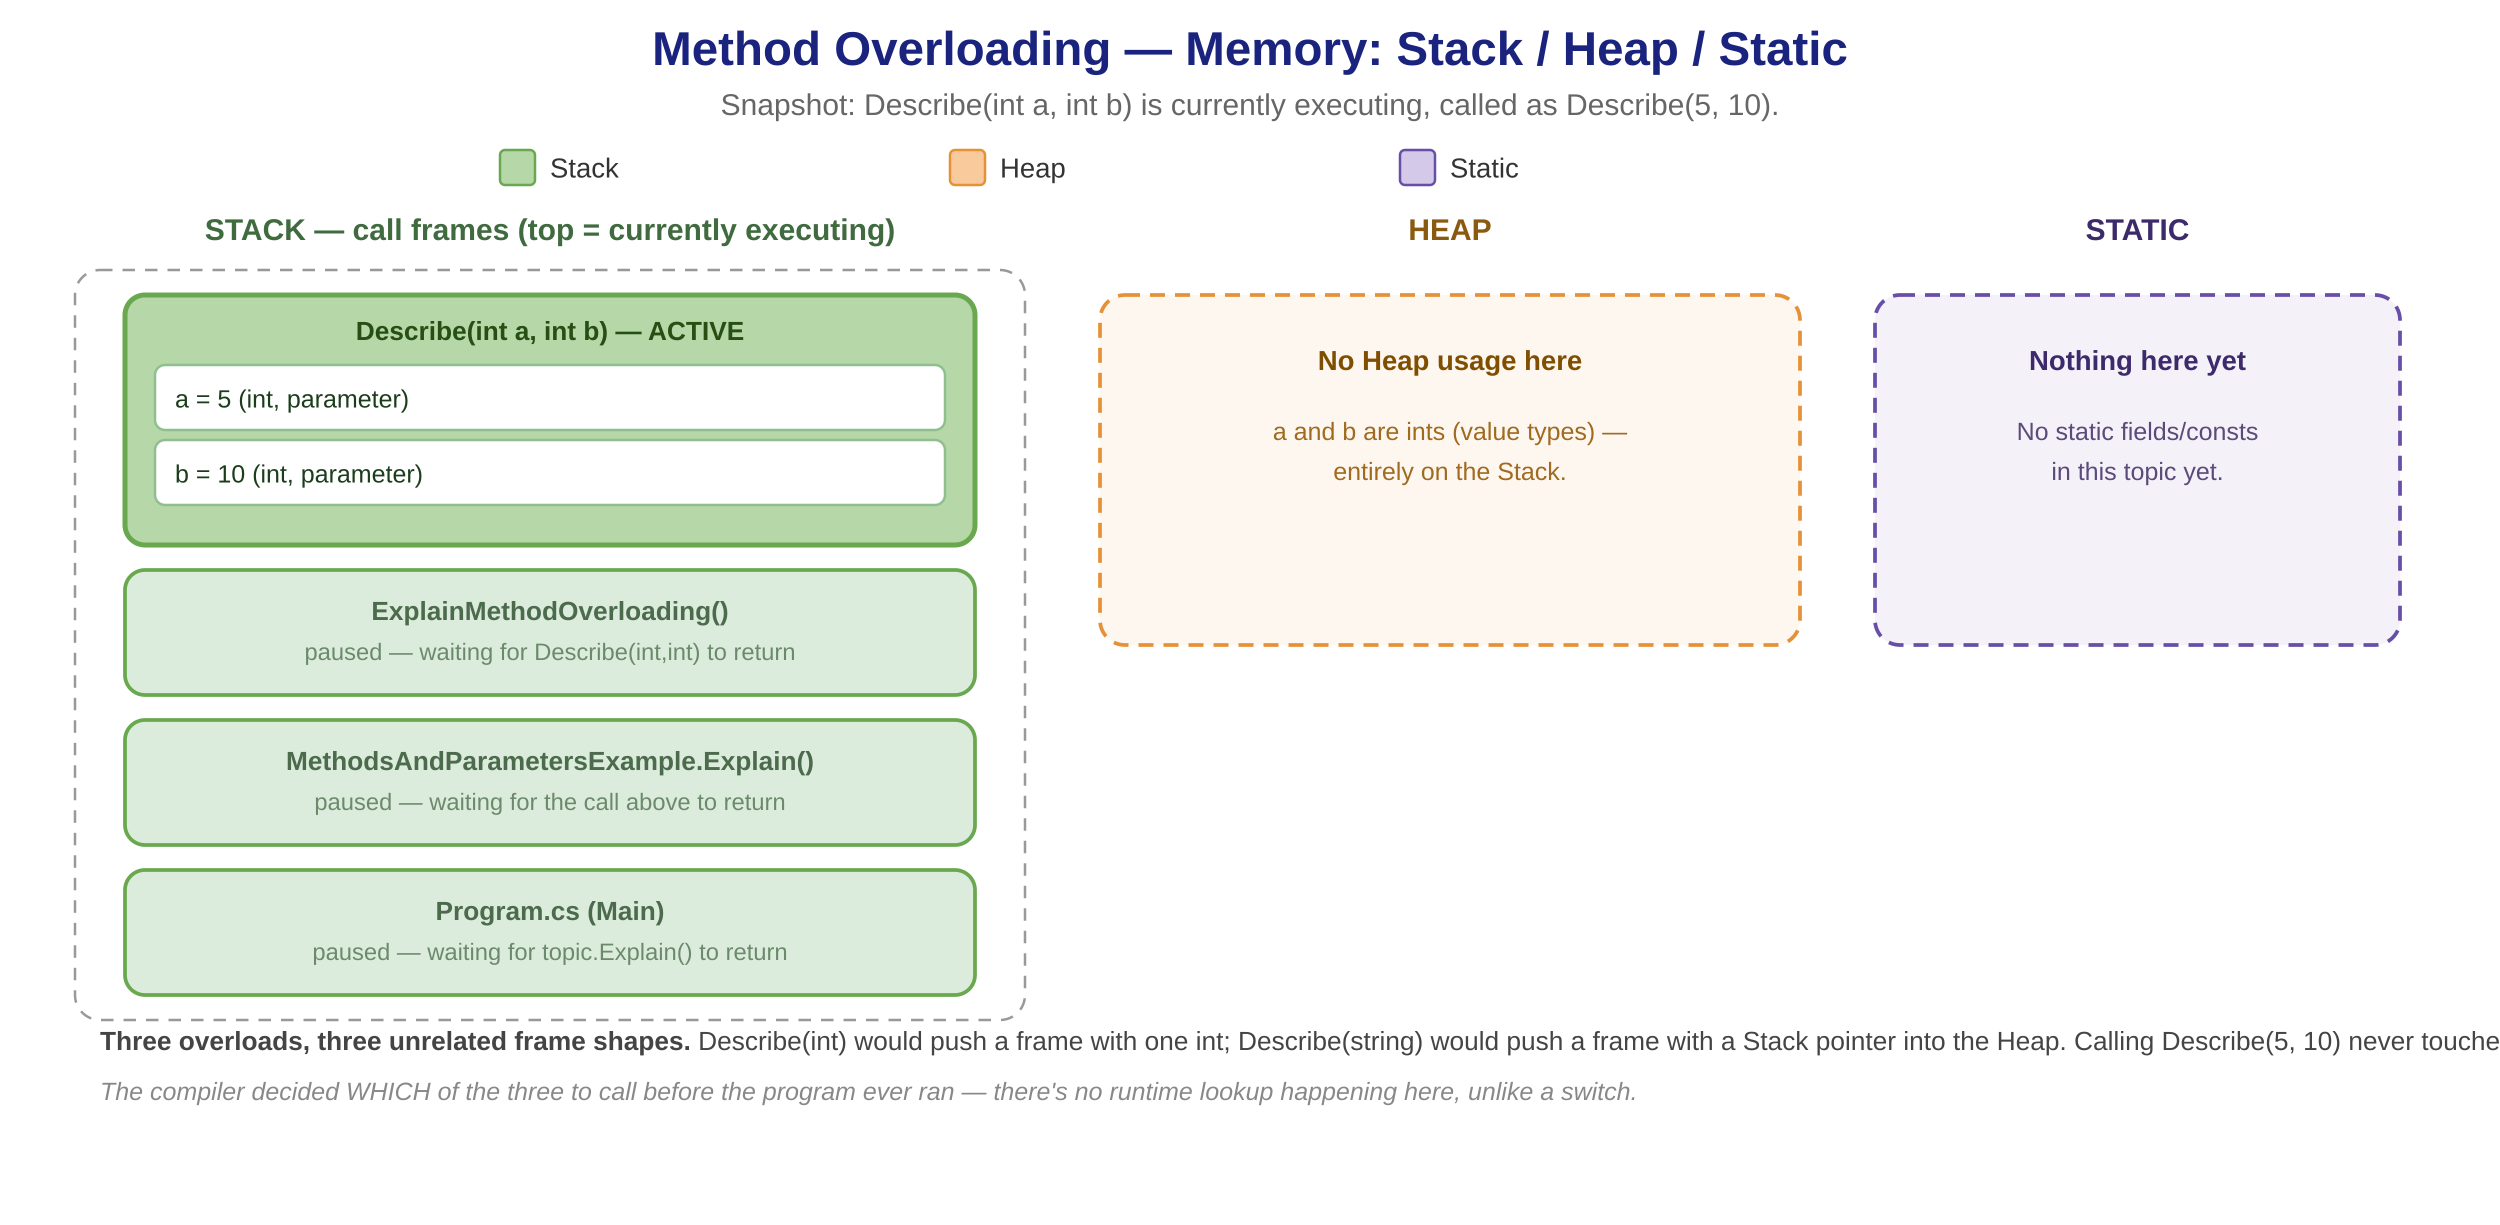
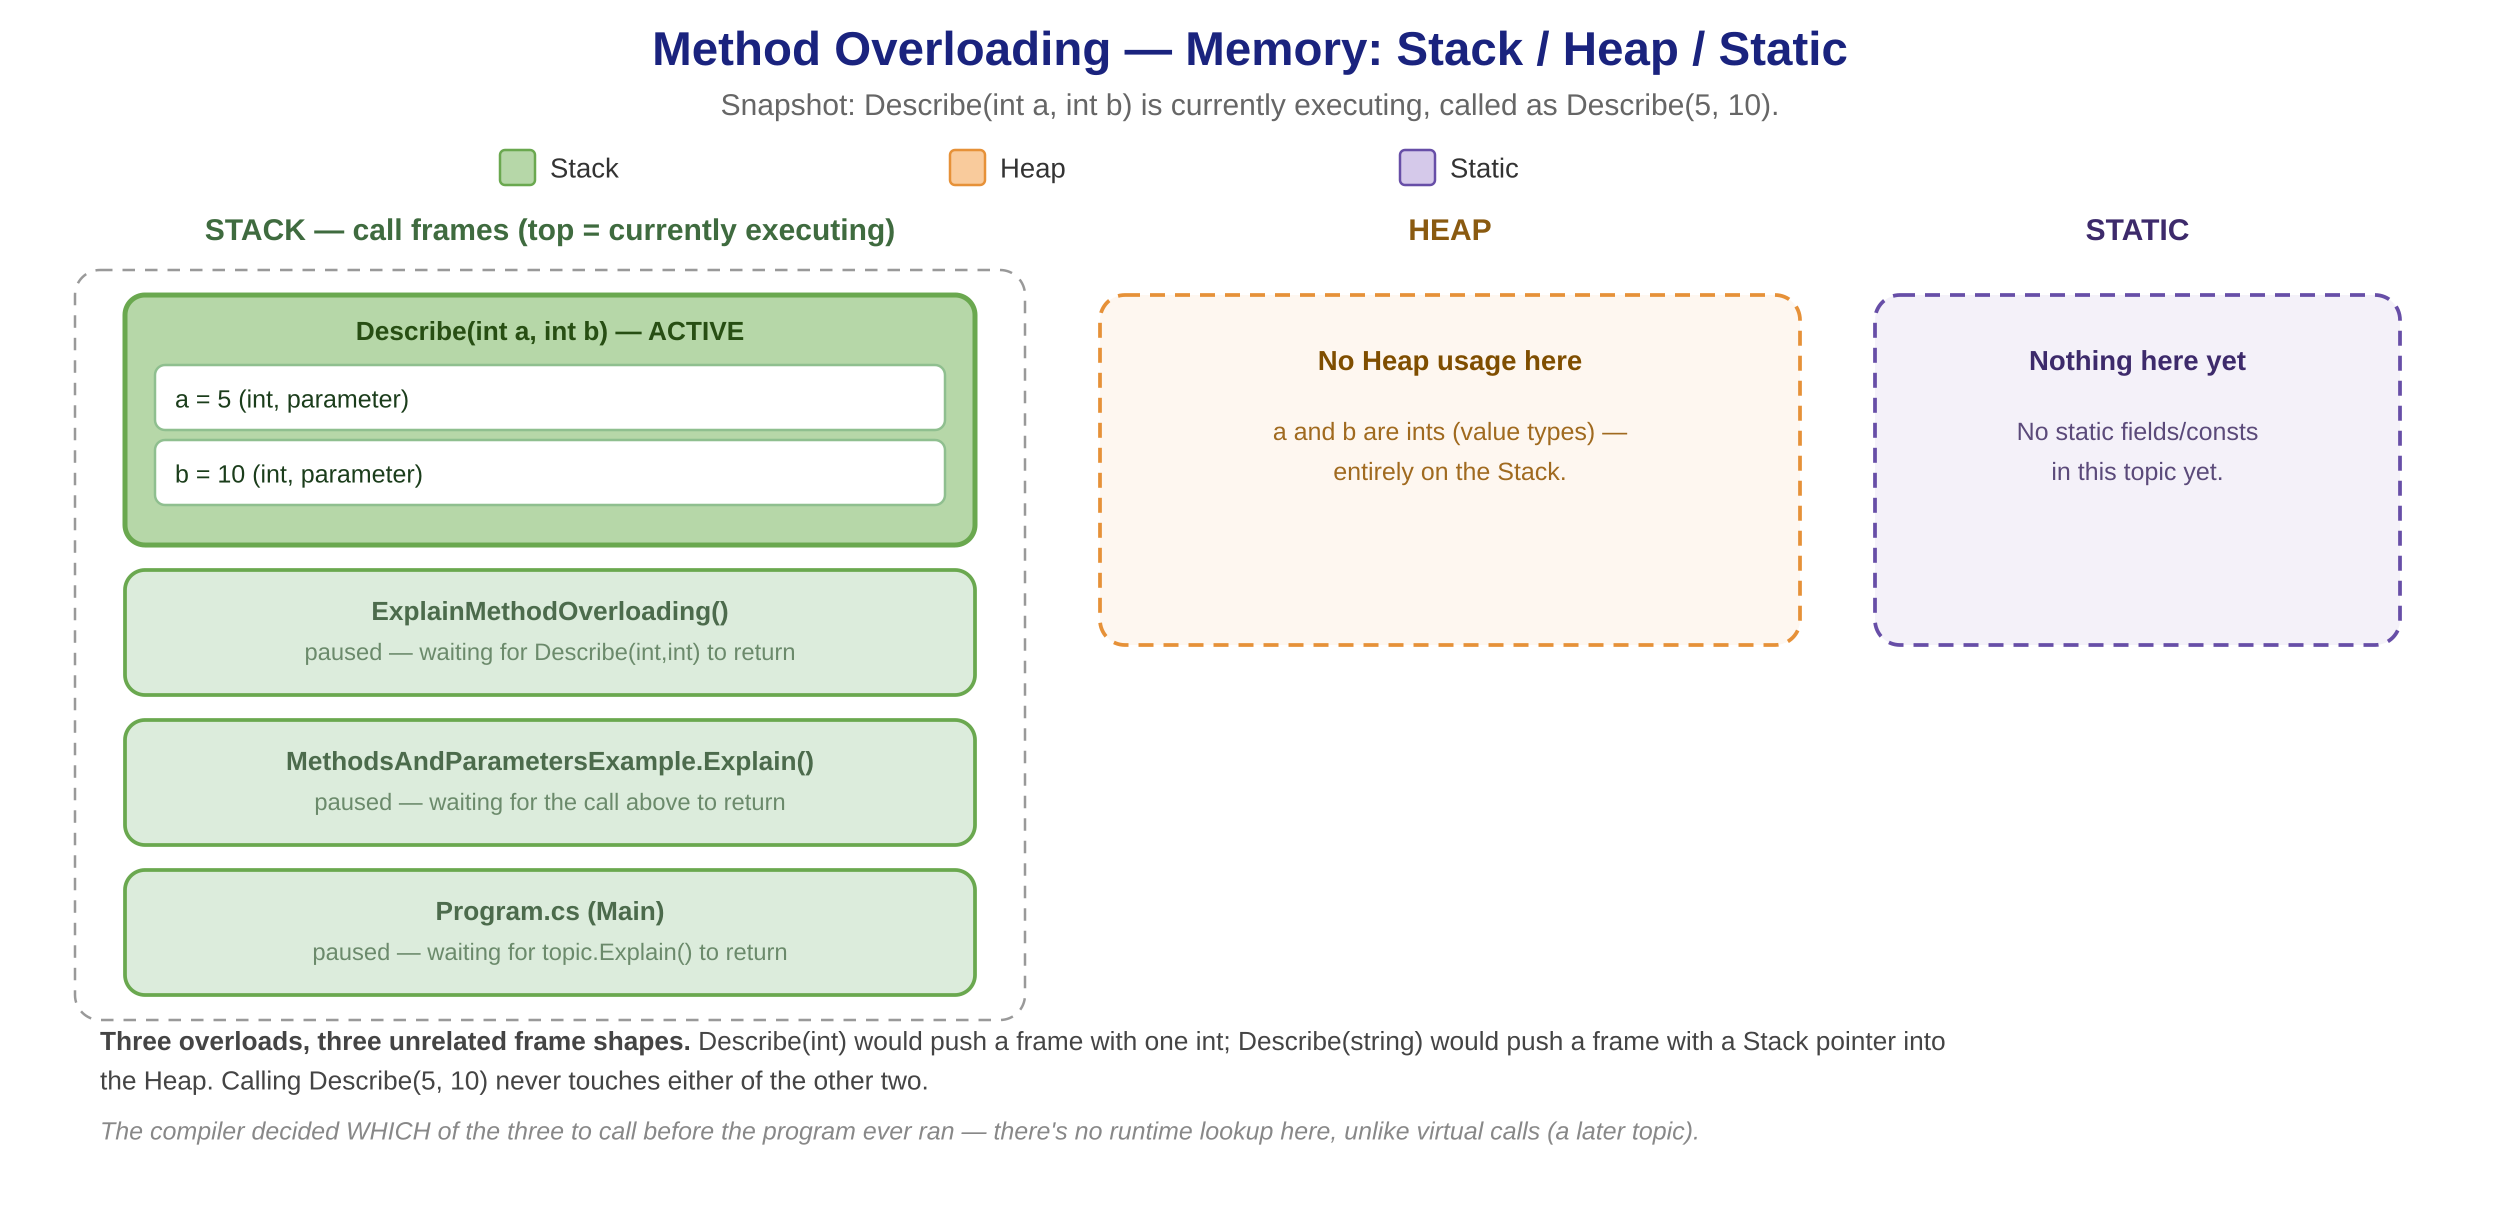
<svg xmlns="http://www.w3.org/2000/svg" viewBox="0 0 1000 490" font-family="Arial, Helvetica, sans-serif">
  <rect x="0" y="0" width="1000" height="490" fill="#ffffff" />
  <text x="500" y="26" text-anchor="middle" font-size="19" font-weight="bold" fill="#1a237e">Method Overloading — Memory: Stack / Heap / Static</text>
  <text x="500" y="46" text-anchor="middle" font-size="12" fill="#666">Snapshot: Describe(int a, int b) is currently executing, called as Describe(5, 10).</text>
  <g font-size="11" fill="#333">
    <rect x="200" y="60" width="14" height="14" rx="2" fill="#b6d7a8" stroke="#6aa84f" />
    <text x="220" y="71">Stack</text>
    <rect x="380" y="60" width="14" height="14" rx="2" fill="#f9cb9c" stroke="#e69138" />
    <text x="400" y="71">Heap</text>
    <rect x="560" y="60" width="14" height="14" rx="2" fill="#d5c9ea" stroke="#674ea7" />
    <text x="580" y="71">Static</text>
  </g>
  <text x="220" y="96" text-anchor="middle" font-size="12" font-weight="bold" fill="#3f6b3f">STACK — call frames (top = currently executing)</text>
  <text x="580" y="96" text-anchor="middle" font-size="12" font-weight="bold" fill="#8a5a10">HEAP</text>
  <text x="855" y="96" text-anchor="middle" font-size="12" font-weight="bold" fill="#3d2a6b">STATIC</text>
  <rect x="30" y="108" width="380" height="300" rx="10" fill="none" stroke="#999" stroke-width="1" stroke-dasharray="5 4" />
  <rect x="50" y="118" width="340" height="100" rx="8" fill="#b6d7a8" stroke="#6aa84f" stroke-width="2" />
  <text x="220" y="136" text-anchor="middle" font-size="10.5" font-weight="bold" fill="#274e13">Describe(int a, int b) — ACTIVE</text>
  <rect x="62" y="146" width="316" height="26" rx="4" fill="#ffffff" stroke="#8fbf8f" />
  <text x="70" y="163" font-size="10" fill="#1b3d1b">a = 5  (int, parameter)</text>
  <rect x="62" y="176" width="316" height="26" rx="4" fill="#ffffff" stroke="#8fbf8f" />
  <text x="70" y="193" font-size="10" fill="#1b3d1b">b = 10  (int, parameter)</text>
  <rect x="50" y="228" width="340" height="50" rx="8" fill="#dcecdc" stroke="#6aa84f" stroke-width="1.5" />
  <text x="220" y="248" text-anchor="middle" font-size="10.5" font-weight="bold" fill="#4c6b4c">ExplainMethodOverloading()</text>
  <text x="220" y="264" text-anchor="middle" font-size="9.5" fill="#6b8a6b">paused — waiting for Describe(int,int) to return</text>
  <rect x="50" y="288" width="340" height="50" rx="8" fill="#dcecdc" stroke="#6aa84f" stroke-width="1.5" />
  <text x="220" y="308" text-anchor="middle" font-size="10.5" font-weight="bold" fill="#4c6b4c">MethodsAndParametersExample.Explain()</text>
  <text x="220" y="324" text-anchor="middle" font-size="9.5" fill="#6b8a6b">paused — waiting for the call above to return</text>
  <rect x="50" y="348" width="340" height="50" rx="8" fill="#dcecdc" stroke="#6aa84f" stroke-width="1.5" />
  <text x="220" y="368" text-anchor="middle" font-size="10.5" font-weight="bold" fill="#4c6b4c">Program.cs (Main)</text>
  <text x="220" y="384" text-anchor="middle" font-size="9.5" fill="#6b8a6b">paused — waiting for topic.Explain() to return</text>
  <rect x="440" y="118" width="280" height="140" rx="10" fill="#f9cb9c" fill-opacity="0.15" stroke="#e69138" stroke-width="1.5" stroke-dasharray="6 4" />
  <text x="580" y="148" text-anchor="middle" font-size="11" font-weight="bold" fill="#7f4e00">No Heap usage here</text>
  <text x="580" y="176" text-anchor="middle" font-size="10" fill="#a06a1f">a and b are ints (value types) —</text>
  <text x="580" y="192" text-anchor="middle" font-size="10" fill="#a06a1f">entirely on the Stack.</text>
  <rect x="750" y="118" width="210" height="140" rx="10" fill="#d5c9ea" fill-opacity="0.25" stroke="#674ea7" stroke-width="1.5" stroke-dasharray="6 4" />
  <text x="855" y="148" text-anchor="middle" font-size="11" font-weight="bold" fill="#3d2a6b">Nothing here yet</text>
  <text x="855" y="176" text-anchor="middle" font-size="10" fill="#5b4a7a">No static fields/consts</text>
  <text x="855" y="192" text-anchor="middle" font-size="10" fill="#5b4a7a">in this topic yet.</text>
-   <text x="40" y="420" font-size="10.5" fill="#444">
-     <tspan font-weight="bold">Three overloads, three unrelated frame shapes.</tspan> Describe(int) would push a frame with one int; Describe(string) would push a frame with a Stack pointer into the Heap. Calling Describe(5, 10) never touches either of the other two.</text>
-   <text x="40" y="440" font-size="10" font-style="italic" fill="#888">The compiler decided WHICH of the three to call before the program ever ran — there's no runtime lookup happening here, unlike a switch.</text>
+   <text x="40" y="420.0" font-size="10.5" fill="#444">
+     <tspan x="40" dy="0">
+       <tspan font-weight="bold">Three overloads, three unrelated frame shapes.</tspan> Describe(int) would push a frame with one int; Describe(string) would push a frame with a Stack pointer into</tspan>
+     <tspan x="40" dy="15.8">the Heap. Calling Describe(5, 10) never touches either of the other two.</tspan>
+   </text>
+   <text x="40" y="455.8" font-size="10" font-style="italic" fill="#888">The compiler decided WHICH of the three to call before the program ever ran — there's no runtime lookup here, unlike virtual calls (a later topic).</text>
</svg>
